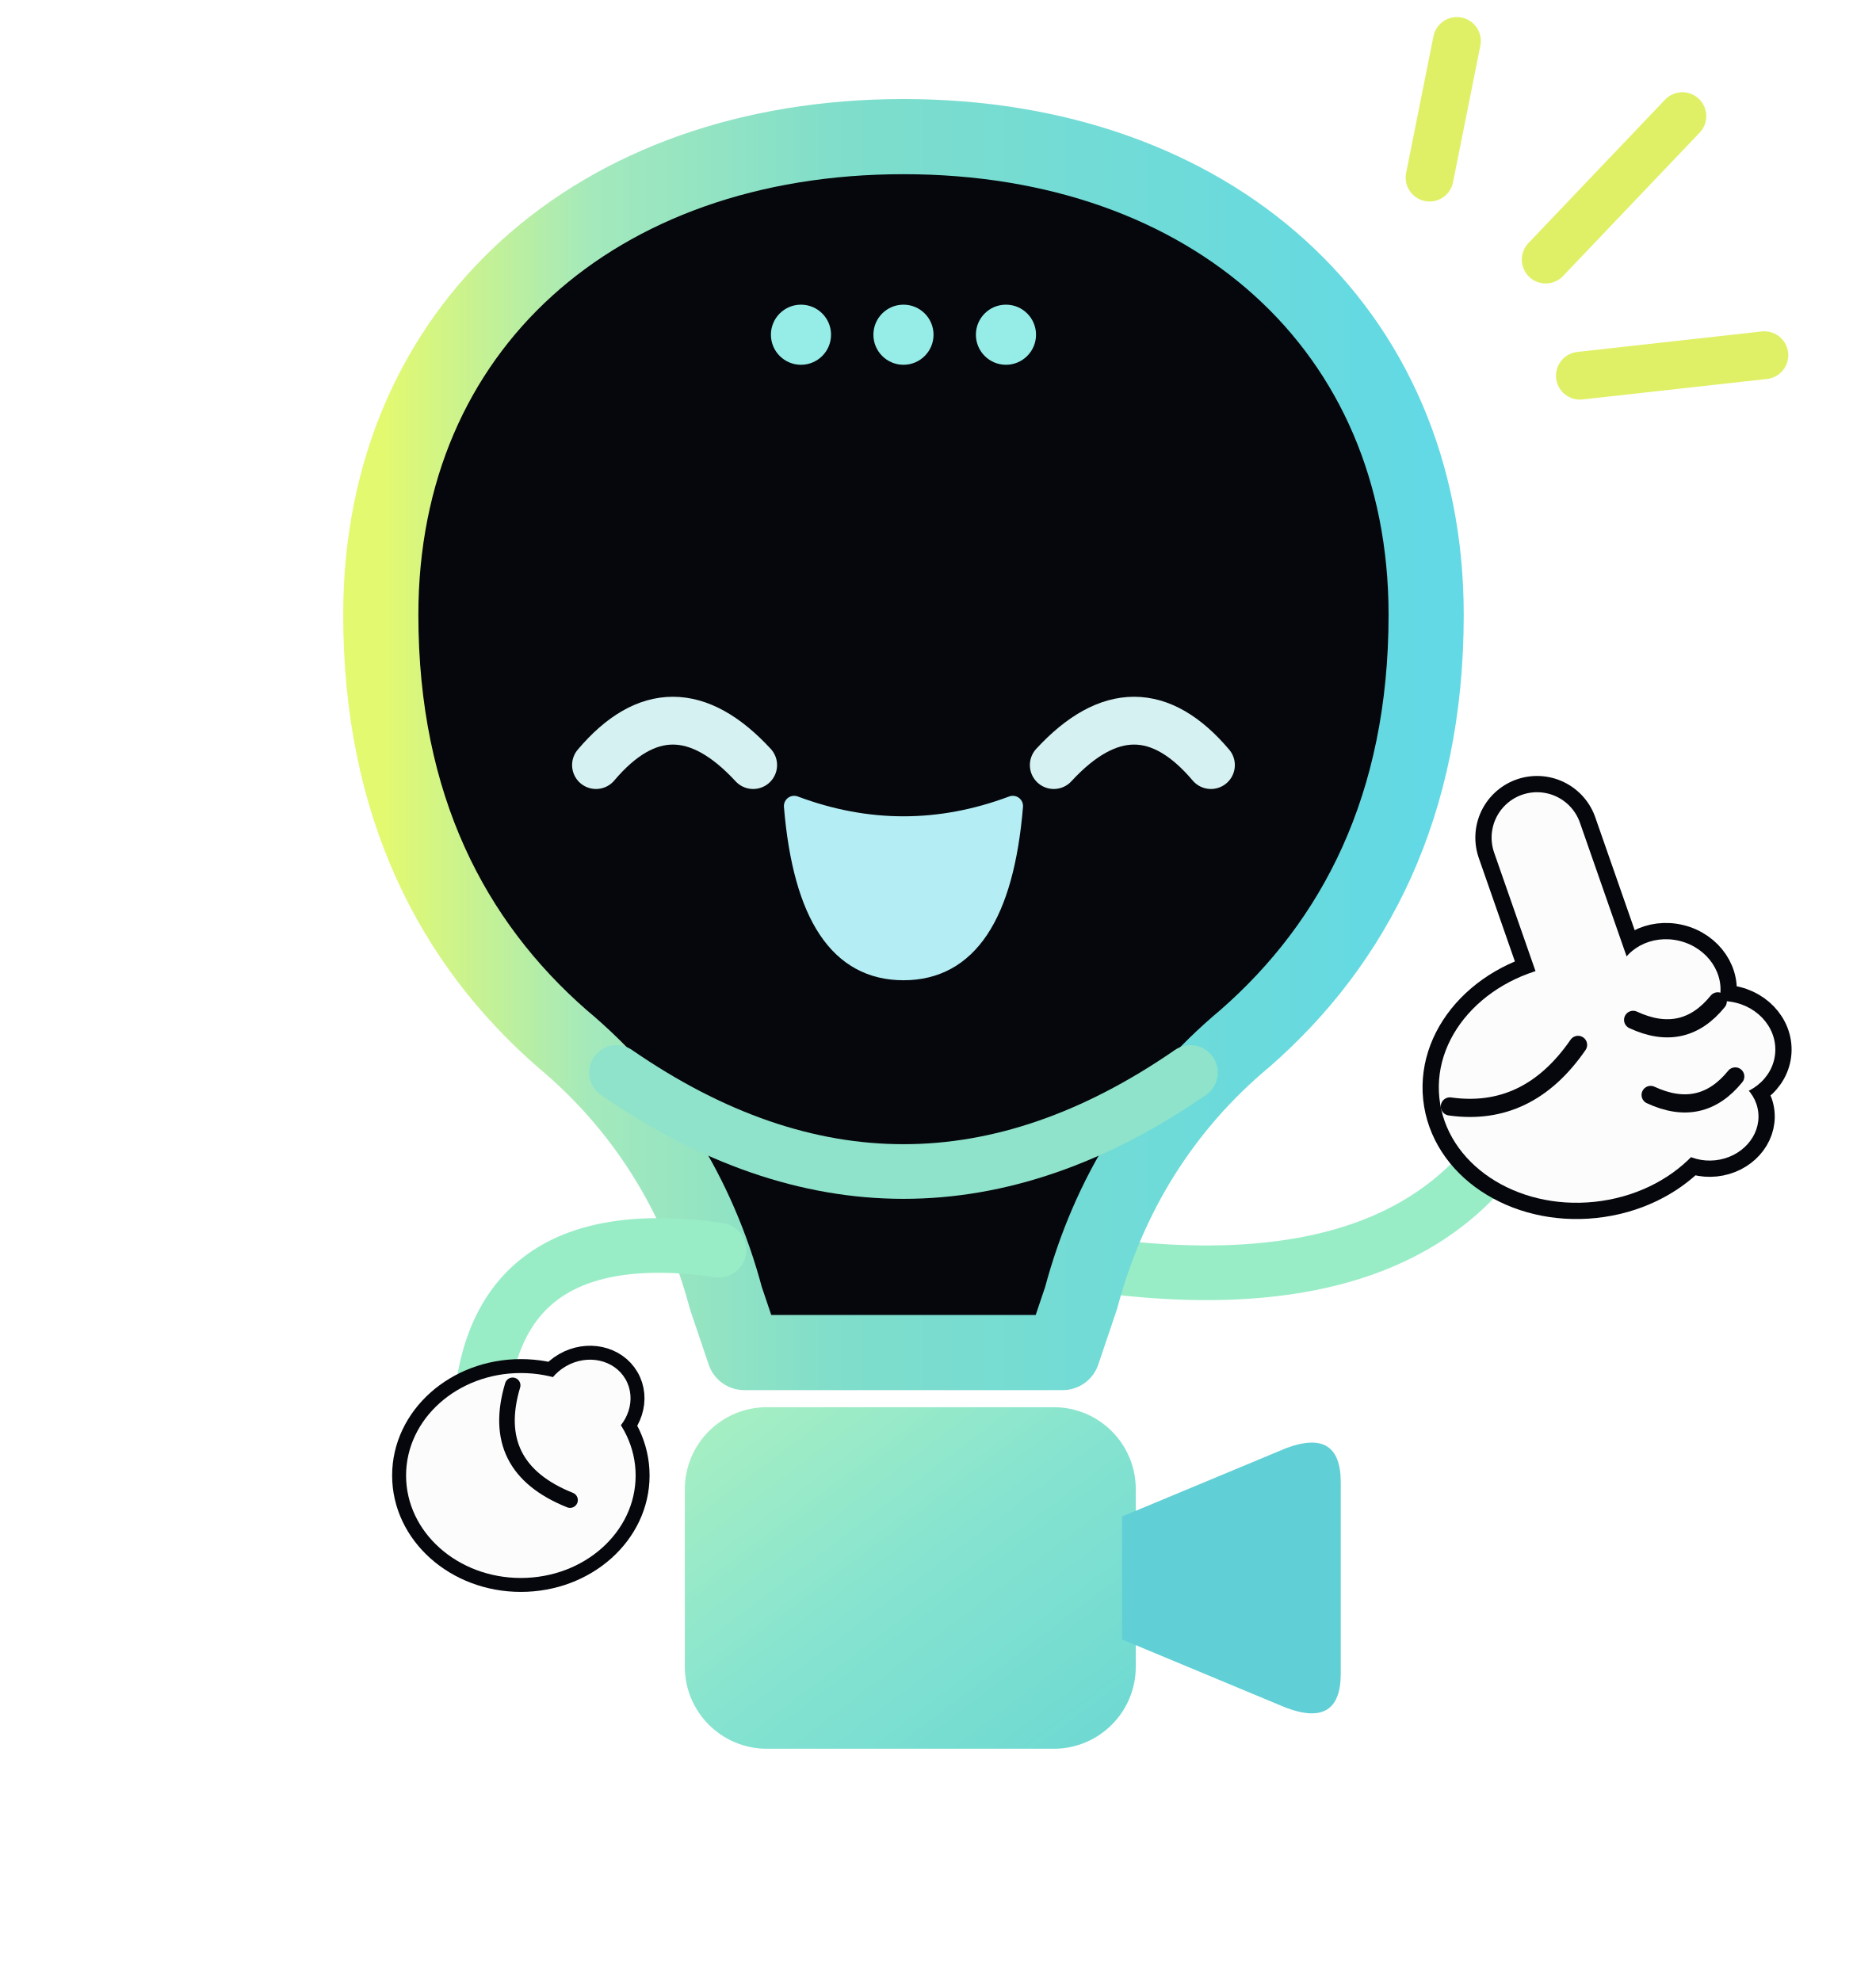
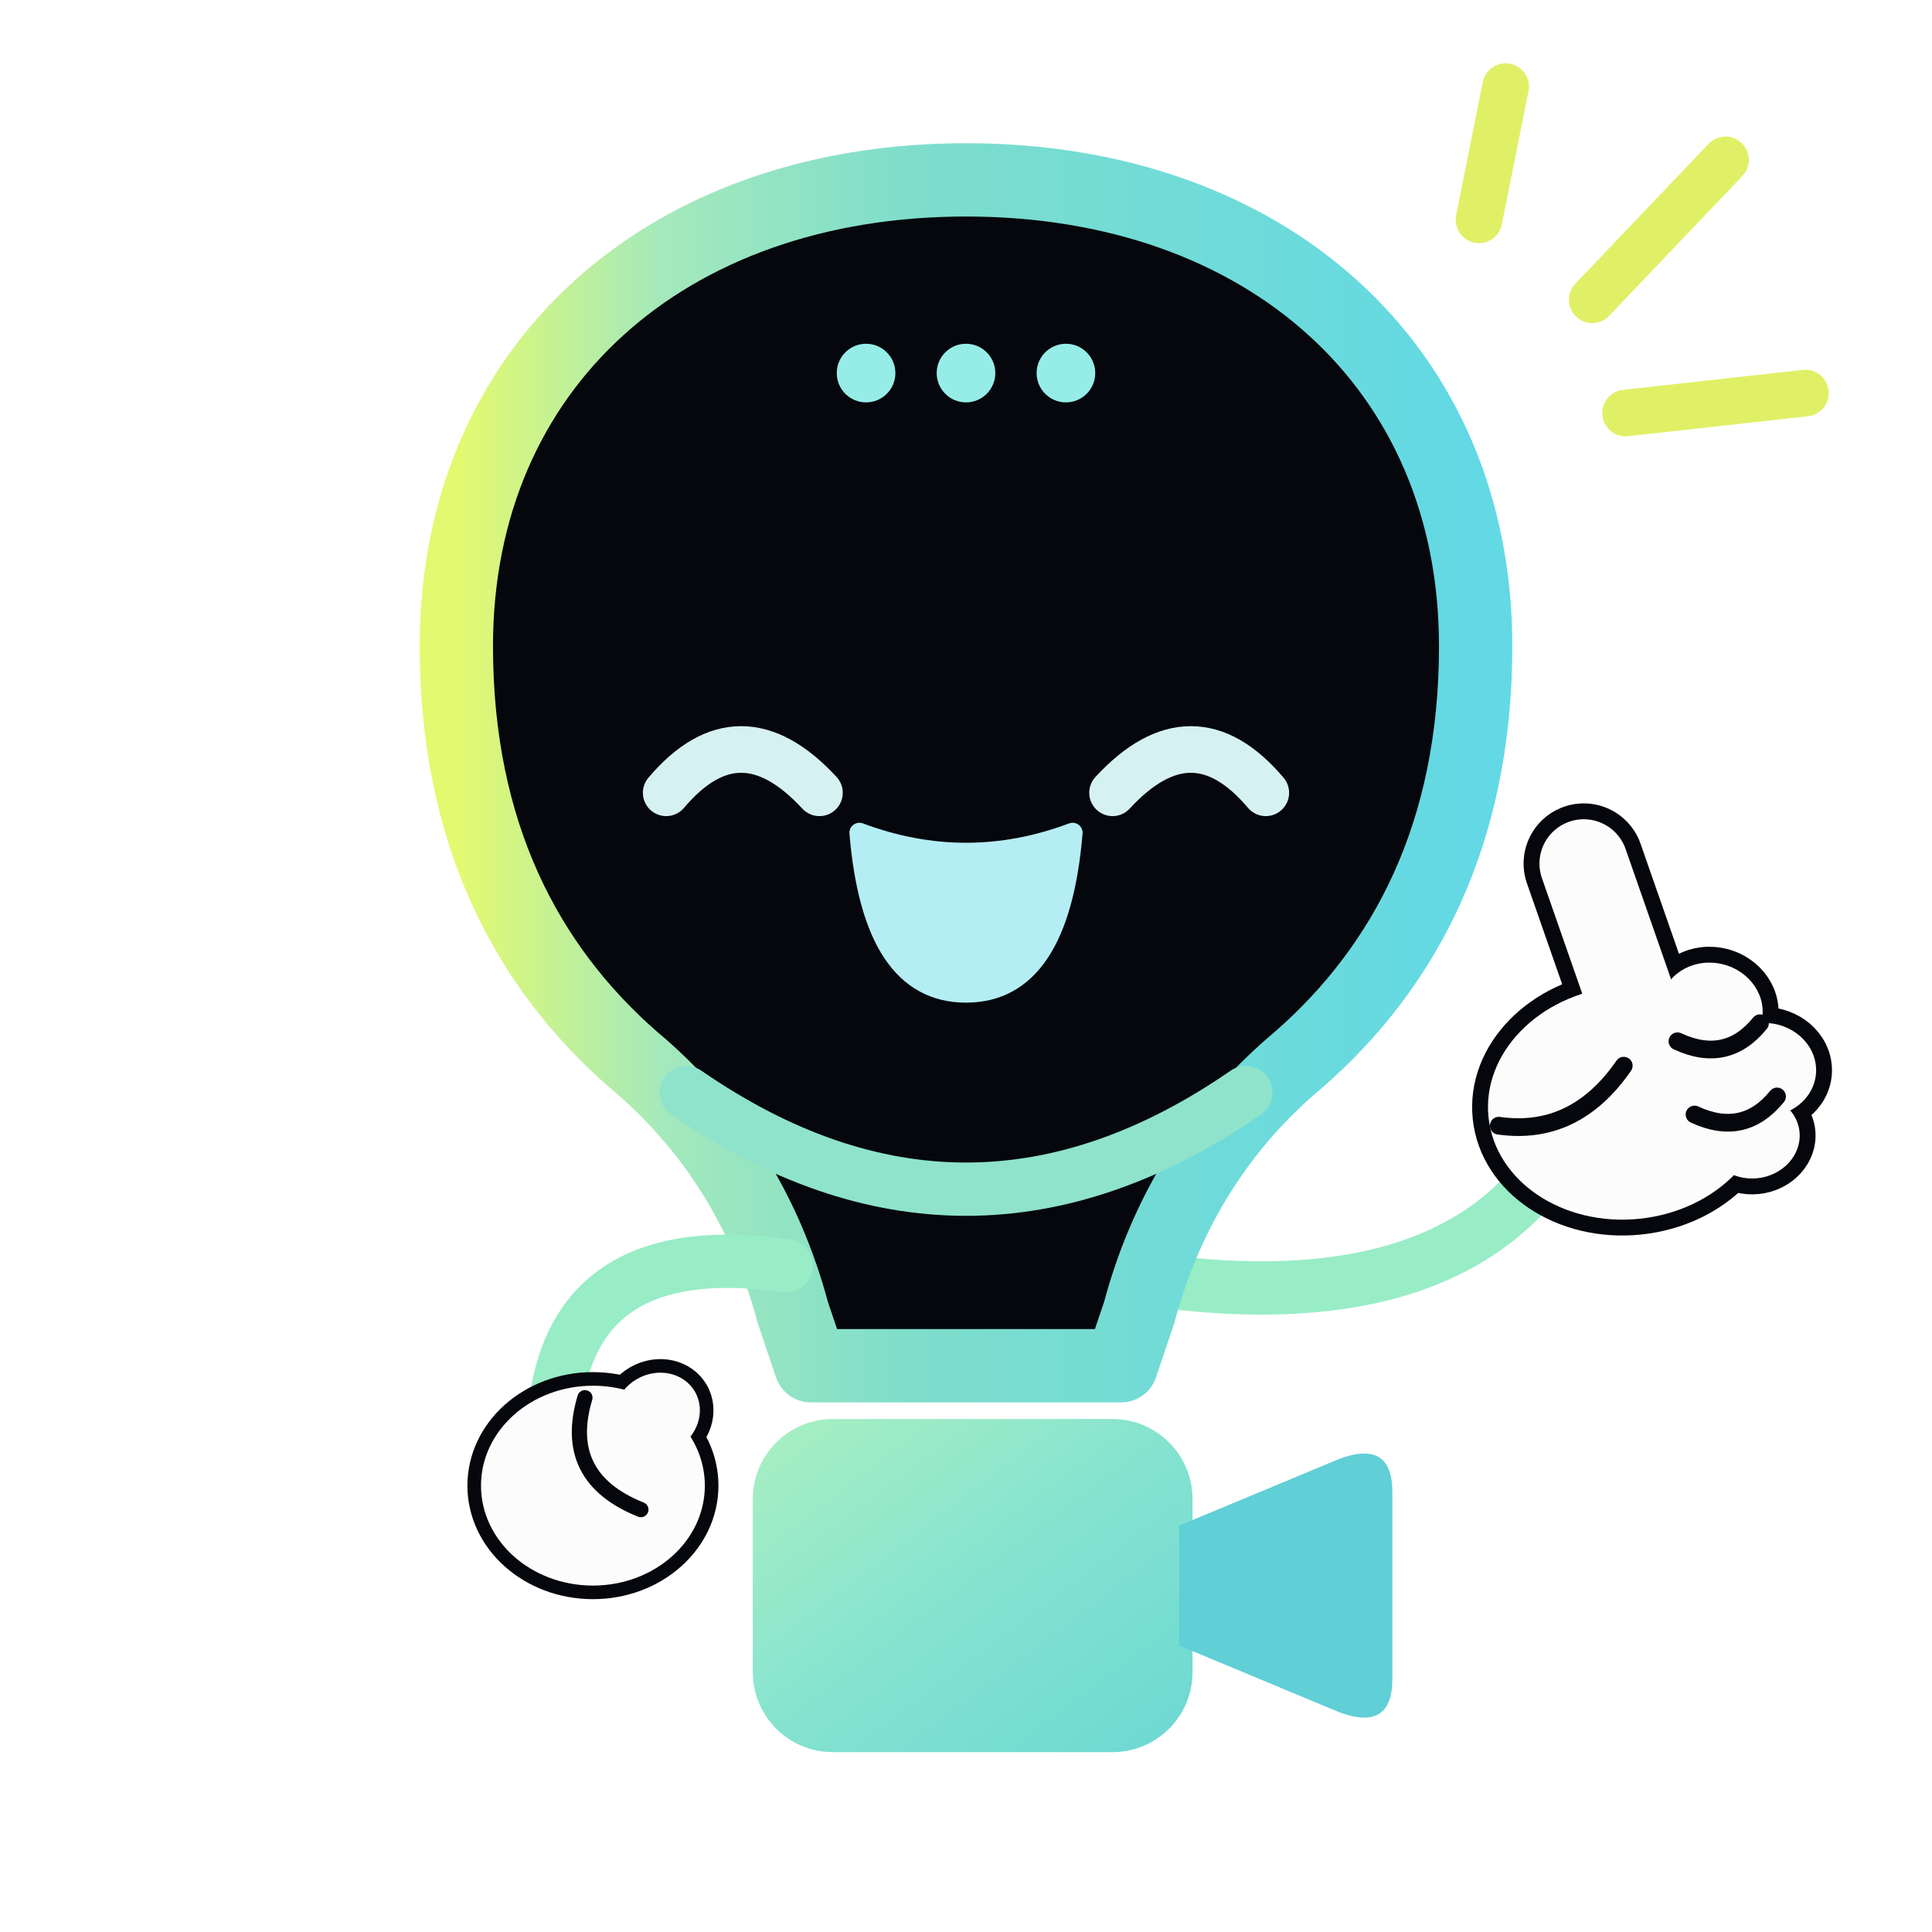
- <svg xmlns="http://www.w3.org/2000/svg" width="265" height="280" viewBox="-12 0 274 290" role="img" aria-label="Mascota PFR, aviso">
+ <svg xmlns="http://www.w3.org/2000/svg" width="280" height="280" viewBox="-25 -7 290 290" role="img" aria-label="Mascota PFR, aviso">
  <defs>
    <linearGradient id="grad" x1="0" y1="0" x2="1" y2="0" gradientUnits="objectBoundingBox">
      <stop offset="0" stop-color="#E3F970" />
      <stop offset="0.2" stop-color="#A4E9BC" />
      <stop offset="0.45" stop-color="#7EDDCB" />
      <stop offset="1" stop-color="#62D9E4" />
    </linearGradient>
    <linearGradient id="gcam" x1="0" y1="0" x2="1" y2="1">
      <stop offset="0" stop-color="#AAF0C1" />
      <stop offset="0.5" stop-color="#85E3D0" />
      <stop offset="1" stop-color="#6CD8D2" />
    </linearGradient>
  </defs>
  <g id="brazo_derecho">
    <path d="M147 185 Q196 192 211 162" fill="none" stroke="#98EDC6" stroke-width="8" stroke-linecap="round" />
  </g>
  <g id="cabeza">
    <path d="M96.7 198 L94 190 C90 175 82 162 70 152 C54 138 43.5 118 43.5 90 C43.5 48 75 20 120 20 C165 20 196.5 48 196.5 90 C196.5 118 186 138 170 152 C158 162 150 175 146 190 L143.3 198 Z" fill="#05070c" stroke="url(#grad)" stroke-width="11" stroke-linejoin="round" stroke-linecap="butt" />
  </g>
  <g id="cuello_hueco">
    <path d="M78 157 Q120 186 162 157" fill="none" stroke="#8FE3CB" stroke-width="8" stroke-linecap="round" />
  </g>
  <g id="tres_puntos">
    <circle cx="105" cy="49" r="4.4" fill="#96EDE8" />
    <circle cx="120" cy="49" r="4.4" fill="#96EDE8" />
    <circle cx="135" cy="49" r="4.4" fill="#96EDE8" />
  </g>
  <g id="camara" transform="translate(0 -10)">
    <rect x="88" y="216" width="66" height="50" rx="12" fill="url(#gcam)" />
    <path d="M152 232 L176 222 Q184 219 184 227 L184 255 Q184 263 176 260 L152 250 Z" fill="#60CFD6" />
  </g>
  <g id="brazo_izquierdo">
    <path d="M93 183 Q58 178 58 210" fill="none" stroke="#98EDC6" stroke-width="8" stroke-linecap="round" />
  </g>
  <g id="mano_izquierda" transform="translate(64 216) scale(1.2)">
    <ellipse cx="0" cy="0" rx="14" ry="12.5" transform="rotate(0 0 0)" fill="#05070c" stroke="#05070c" stroke-width="3.4" stroke-linejoin="round" />
    <ellipse cx="8" cy="-9" rx="5.5" ry="5" transform="rotate(-30 8 -9)" fill="#05070c" stroke="#05070c" stroke-width="3.4" stroke-linejoin="round" />
    <ellipse cx="0" cy="0" rx="14" ry="12.5" transform="rotate(0 0 0)" fill="#FCFCFC" />
    <ellipse cx="8" cy="-9" rx="5.5" ry="5" transform="rotate(-30 8 -9)" fill="#FCFCFC" />
    <path d="M-1 -11 Q-4 -1 6 3" fill="none" stroke="#05070c" stroke-width="1.9" stroke-linecap="round" />
  </g>
  <g id="mano_derecha" transform="translate(218 146) rotate(-6) scale(1.4)">
    <ellipse cx="0" cy="9" rx="15" ry="12.5" transform="rotate(0 0 9)" fill="#05070c" stroke="#05070c" stroke-width="3.4" stroke-linejoin="round" />
    <ellipse cx="10" cy="0" rx="5.5" ry="5" transform="rotate(20 10 0)" fill="#05070c" stroke="#05070c" stroke-width="3.4" stroke-linejoin="round" />
    <ellipse cx="15" cy="7" rx="5.5" ry="5" transform="rotate(10 15 7)" fill="#05070c" stroke="#05070c" stroke-width="3.4" stroke-linejoin="round" />
    <ellipse cx="13" cy="14" rx="5" ry="4.5" transform="rotate(0 13 14)" fill="#05070c" stroke="#05070c" stroke-width="3.4" stroke-linejoin="round" />
    <ellipse cx="-8" cy="5" rx="7" ry="5" transform="rotate(-35 -8 5)" fill="#05070c" stroke="#05070c" stroke-width="3.4" stroke-linejoin="round" />
    <path d="M2 0 L-2 -17" fill="none" stroke="#05070c" stroke-width="12.9" stroke-linecap="round" stroke-linejoin="round" />
    <ellipse cx="0" cy="9" rx="15" ry="12.5" transform="rotate(0 0 9)" fill="#FCFCFC" />
    <ellipse cx="10" cy="0" rx="5.5" ry="5" transform="rotate(20 10 0)" fill="#FCFCFC" />
    <ellipse cx="15" cy="7" rx="5.5" ry="5" transform="rotate(10 15 7)" fill="#FCFCFC" />
    <ellipse cx="13" cy="14" rx="5" ry="4.5" transform="rotate(0 13 14)" fill="#FCFCFC" />
    <ellipse cx="-8" cy="5" rx="7" ry="5" transform="rotate(-35 -8 5)" fill="#FCFCFC" />
    <path d="M2 0 L-2 -17" fill="none" stroke="#FCFCFC" stroke-width="9.5" stroke-linecap="round" stroke-linejoin="round" />
    <path d="M-14 10 Q-6 12 0 5" fill="none" stroke="#05070c" stroke-width="1.9" stroke-linecap="round" />
    <path d="M6 3 Q11 6 15 2" fill="none" stroke="#05070c" stroke-width="1.9" stroke-linecap="round" />
    <path d="M7 11 Q12 14 16 10" fill="none" stroke="#05070c" stroke-width="1.9" stroke-linecap="round" />
  </g>
  <g id="efectos">
    <path d="M201 6 L197 26 M234 17 L214 38 M219 55 L246 52" stroke="#E0F066" stroke-width="7" stroke-linecap="round" />
  </g>
  <g id="ojos" transform="translate(0 -5)">
    <path d="M75 117 Q86 104 98 117 M142 117 Q154 104 165 117" fill="none" stroke="#D6F1F2" stroke-width="7" stroke-linecap="round" />
  </g>
  <g id="boca">
    <path d="M104 118 Q120 124 136 118 Q134 142 120 142 Q106 142 104 118 Z" fill="#B4EEF4" stroke="#B4EEF4" stroke-width="3" stroke-linejoin="round" />
  </g>
</svg>
